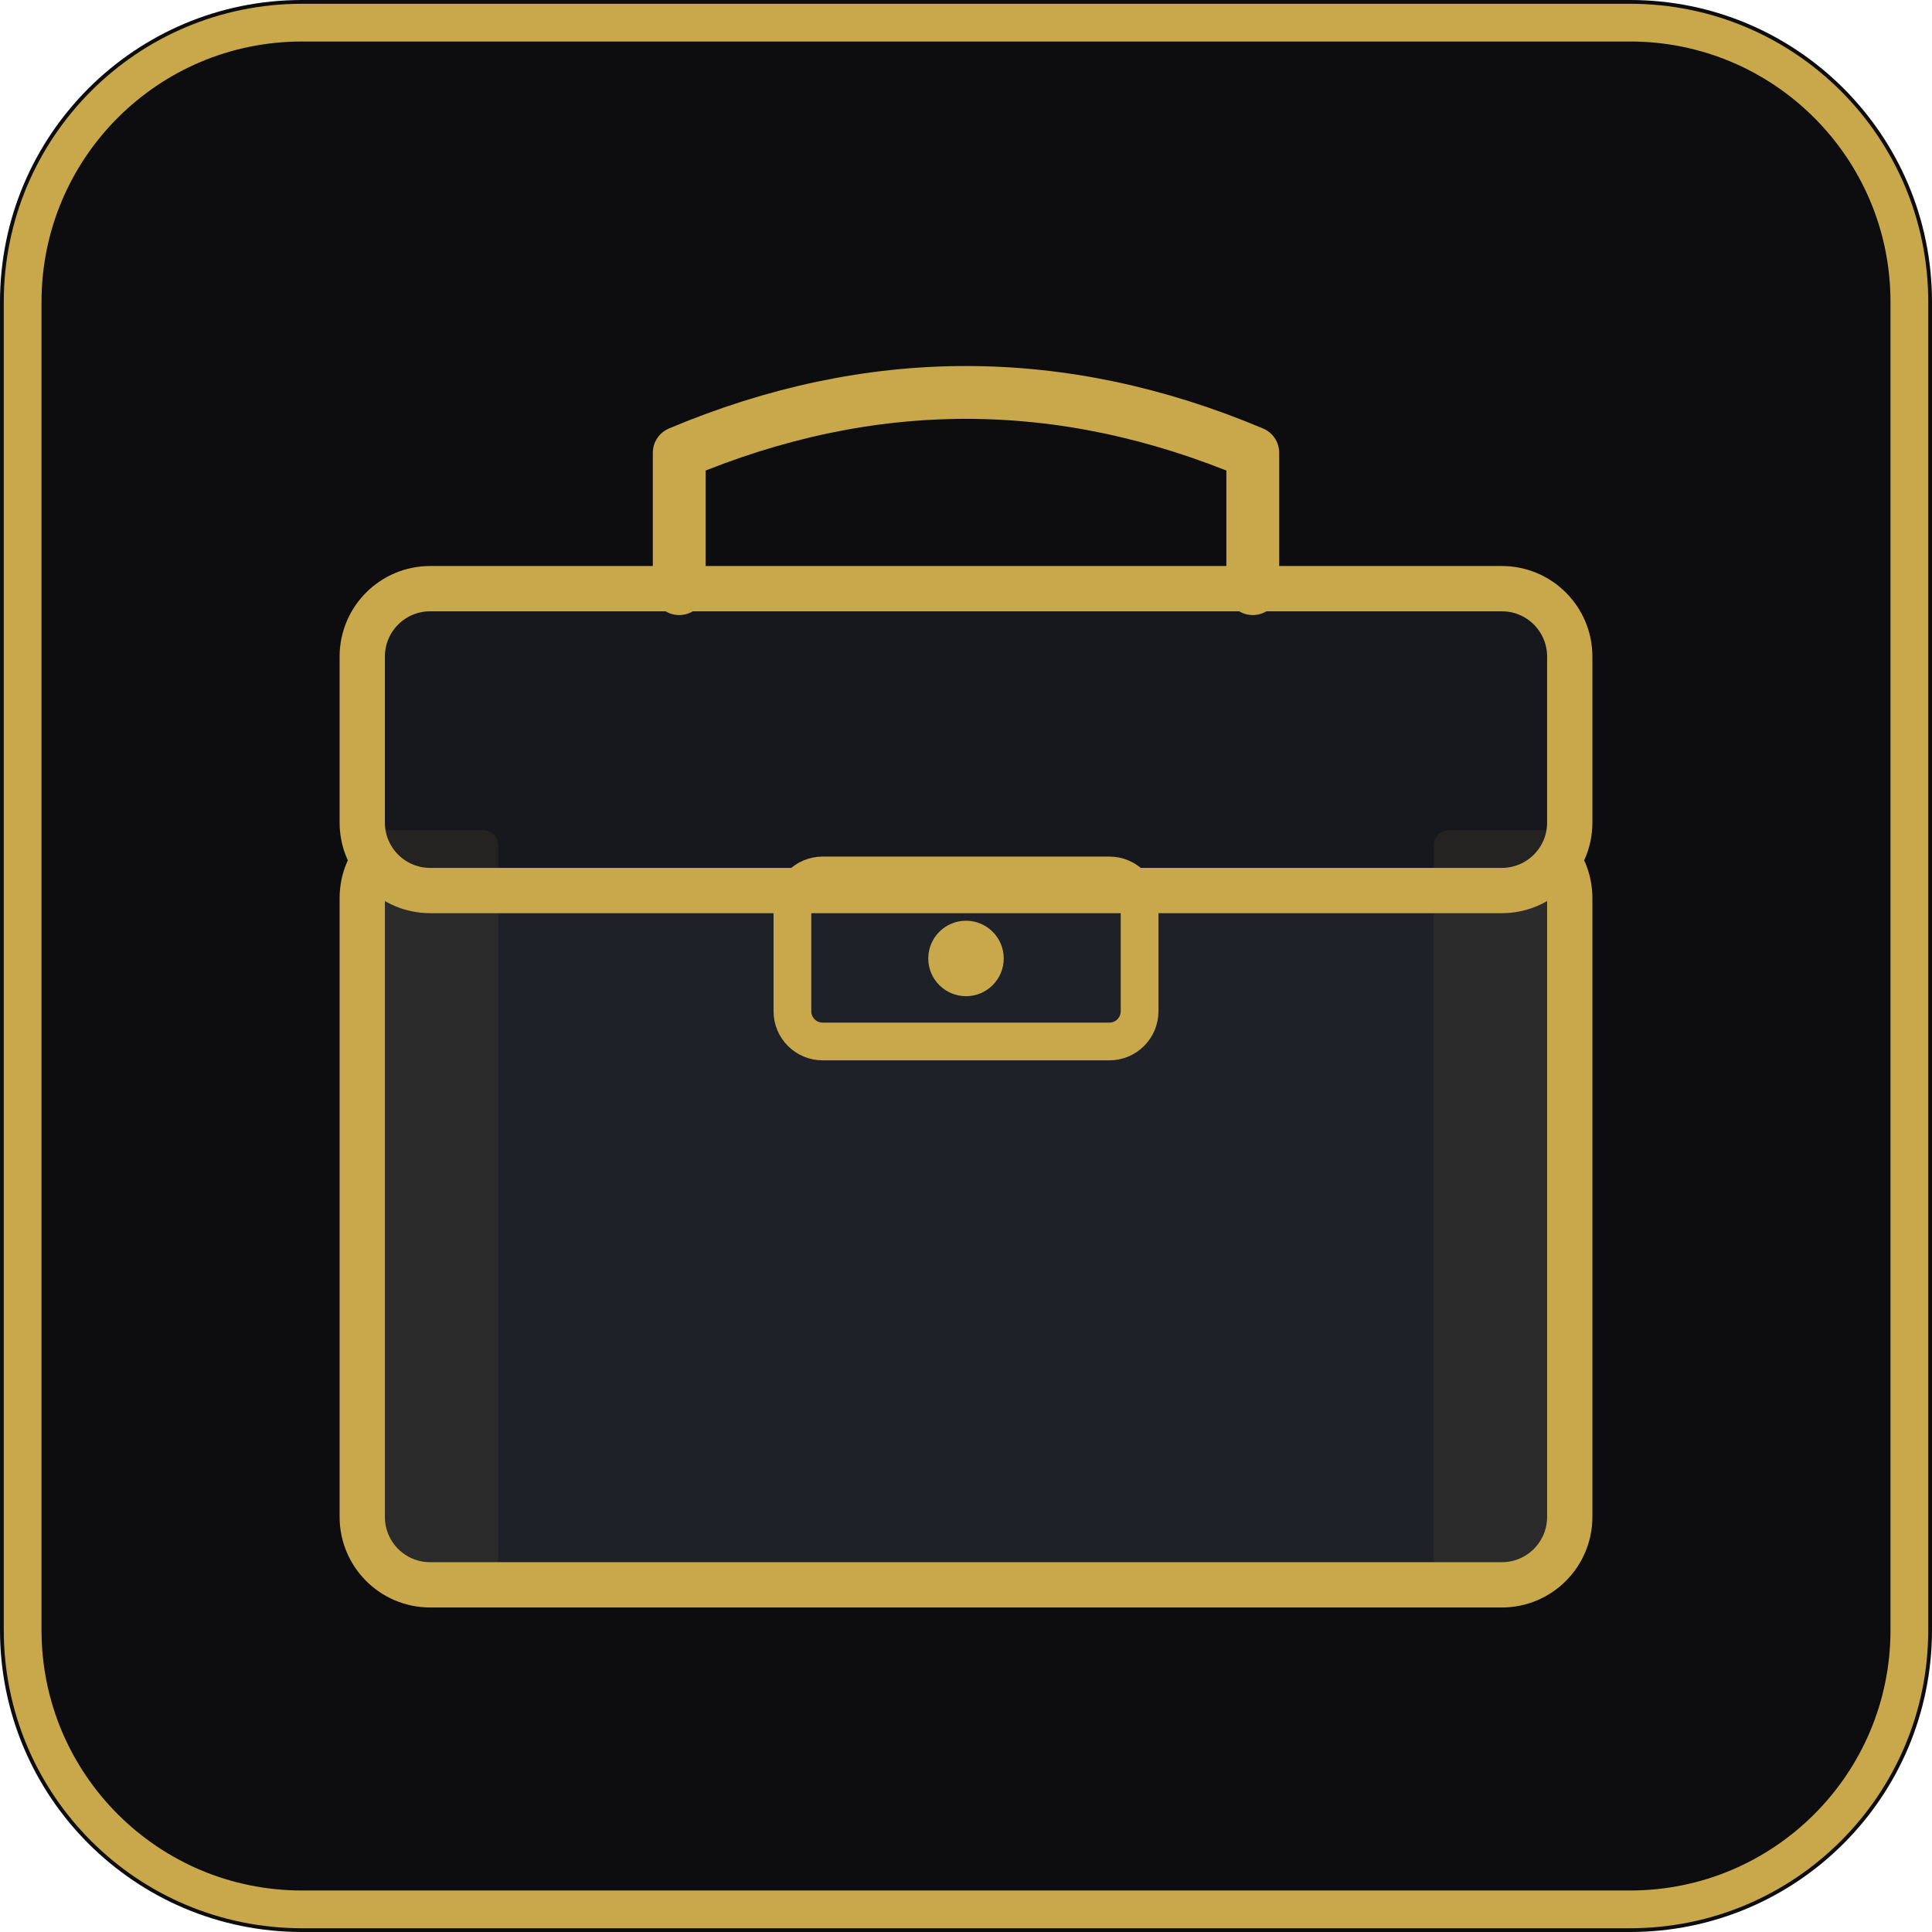
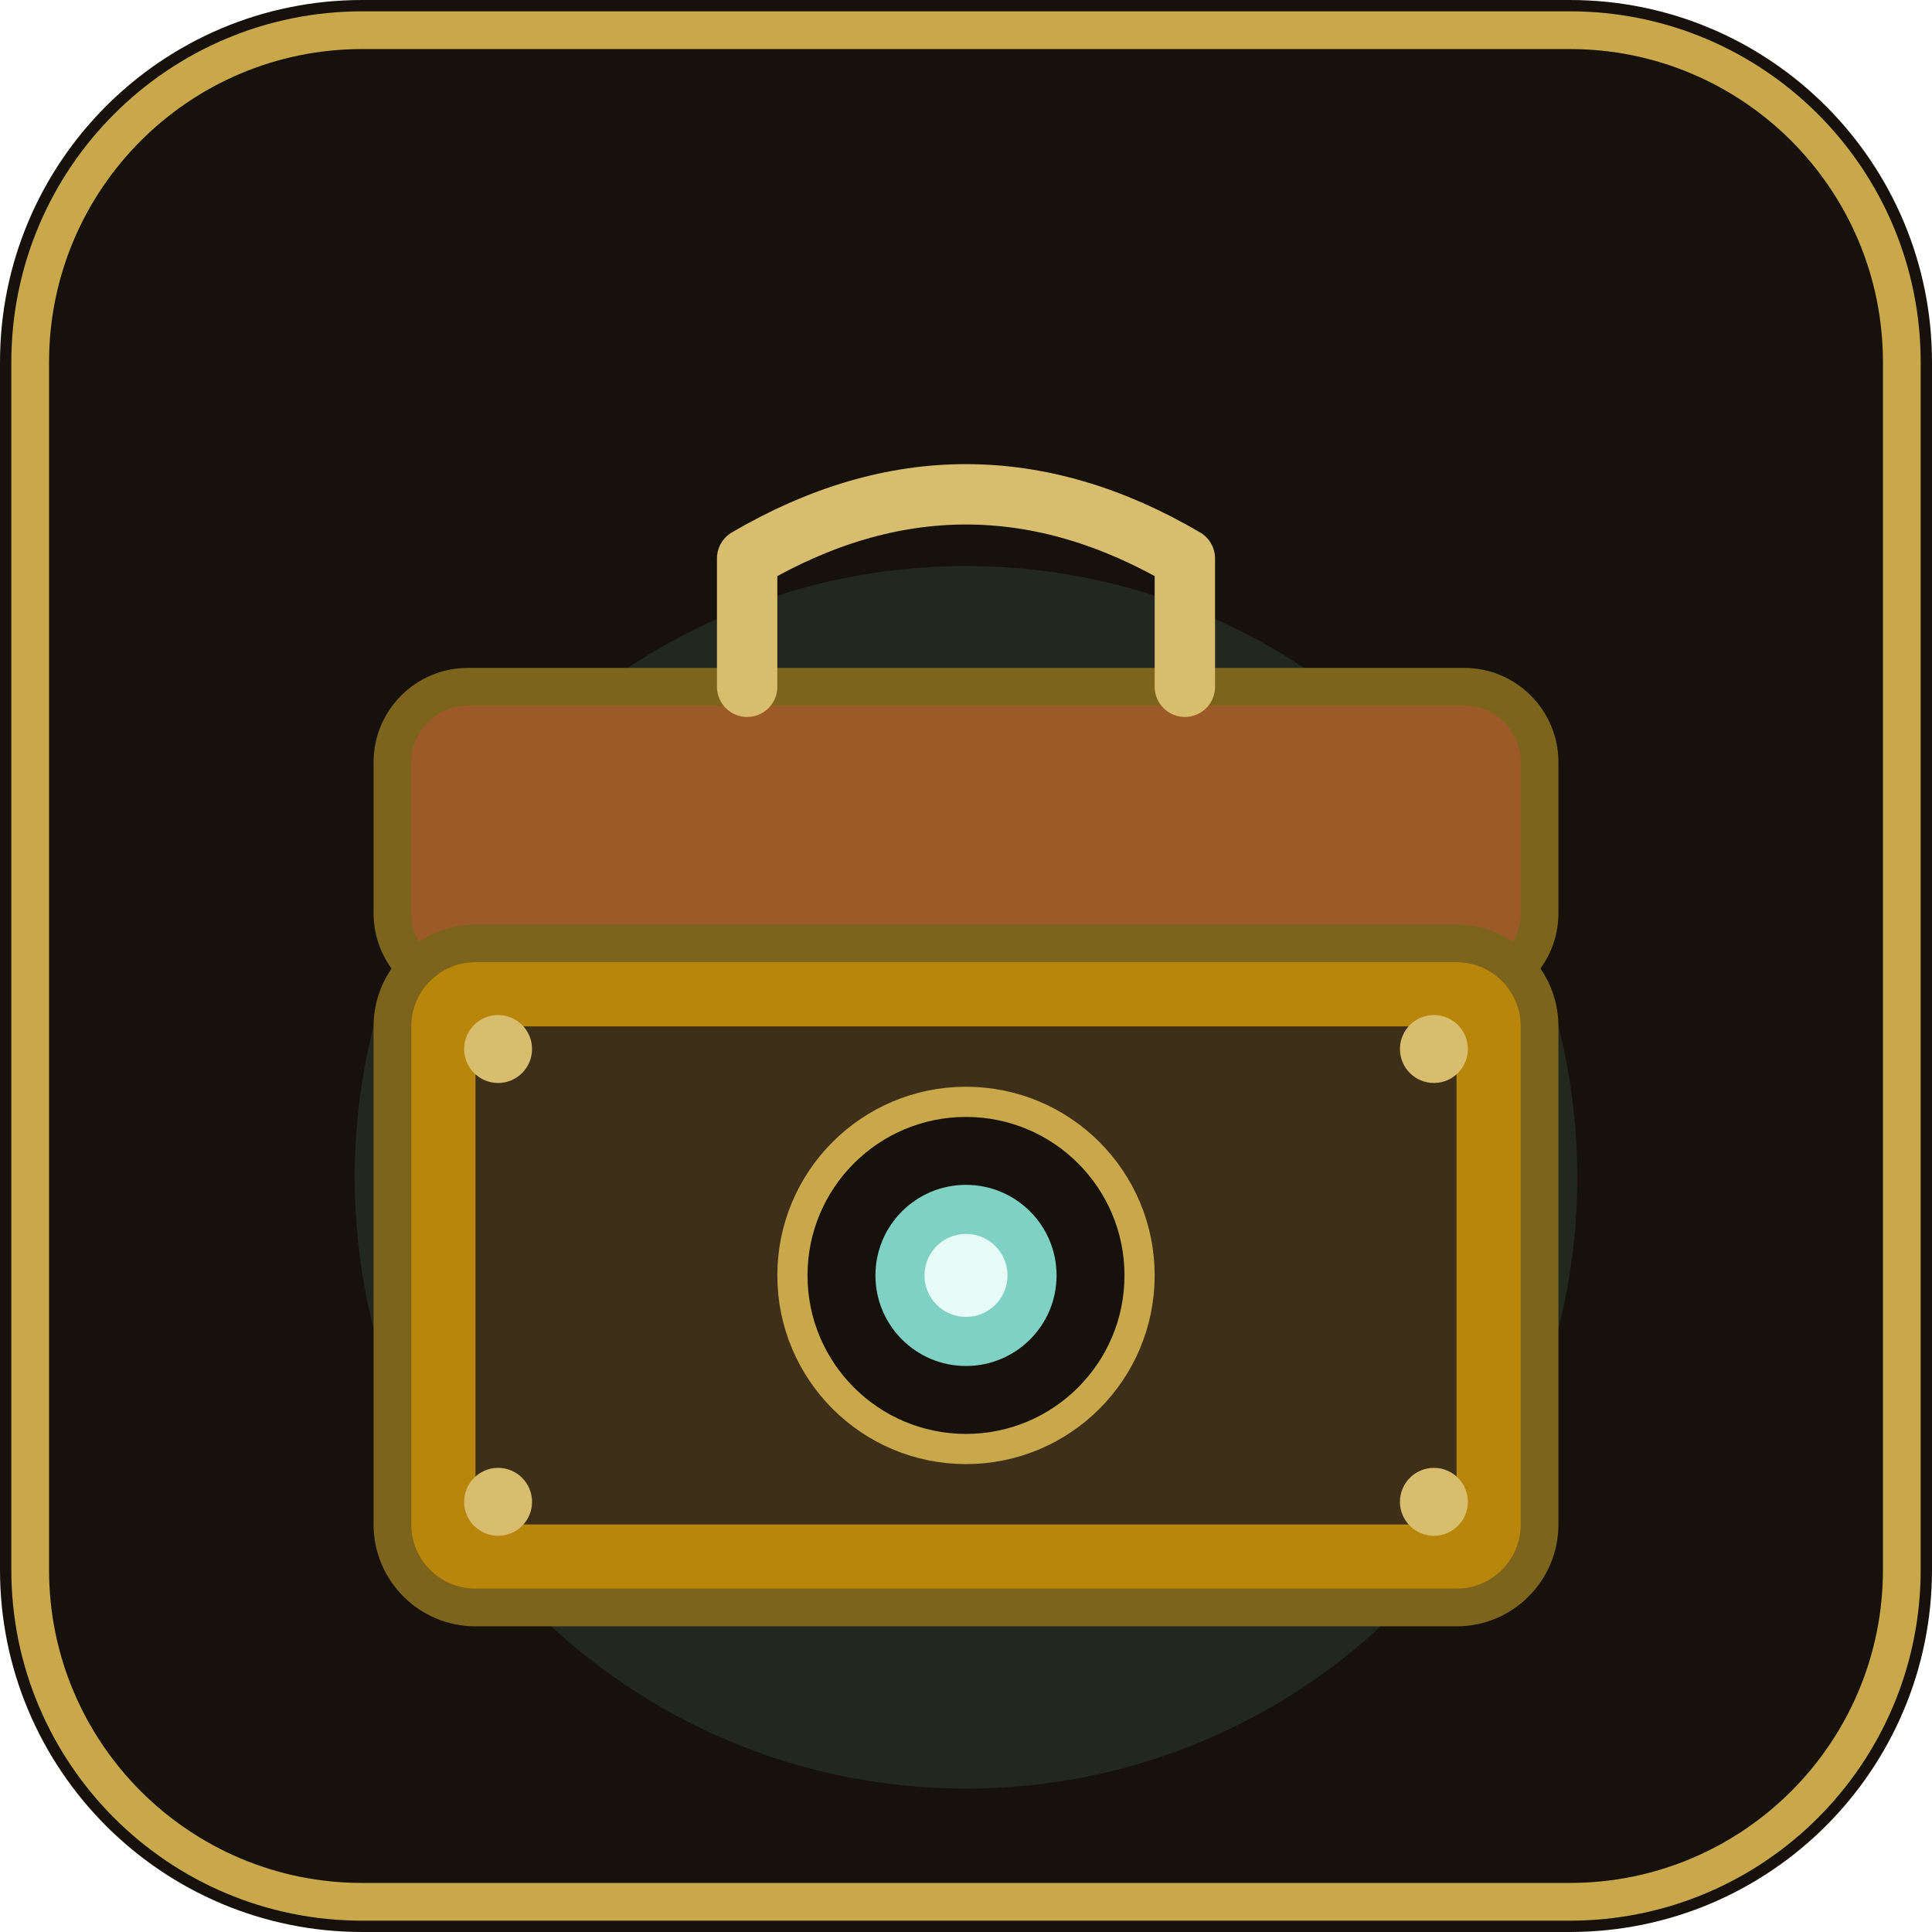
<svg xmlns="http://www.w3.org/2000/svg" viewBox="0 0 512 512">
-   <rect width="512" height="512" rx="80" fill="#0d0d0f" />
-   <rect x="6" y="6" width="500" height="500" rx="74" fill="none" stroke="#c8a84b" stroke-width="10" />
-   <rect x="96" y="220" width="320" height="200" rx="18" fill="#1e2128" stroke="#c8a84b" stroke-width="12" />
-   <rect x="96" y="156" width="320" height="80" rx="18" fill="#16181d" stroke="#c8a84b" stroke-width="12" />
-   <rect x="210" y="232" width="92" height="44" rx="8" fill="none" stroke="#c8a84b" stroke-width="10" />
-   <circle cx="256" cy="254" r="10" fill="#c8a84b" />
-   <path d="M180 156 L180 120 Q256 88 332 120 L332 156" fill="none" stroke="#c8a84b" stroke-width="14" stroke-linecap="round" stroke-linejoin="round" />
-   <rect x="96" y="220" width="36" height="200" rx="4" fill="rgba(200,168,75,0.08)" />
-   <rect x="380" y="220" width="36" height="200" rx="4" fill="rgba(200,168,75,0.08)" />
+   <rect width="512" height="512" rx="96" fill="#16110a" />
+   <rect x="8" y="8" width="496" height="496" rx="88" fill="none" stroke="#c8a84b" stroke-width="10" />
+   <circle cx="256" cy="312" r="162" fill="#7fd1c4" opacity="0.12" />
+   <rect x="104" y="182" width="304" height="80" rx="20" fill="#9c5a28" stroke="#7d641d" stroke-width="10" />
+   <path d="M198 182 L198 148 Q256 114 314 148 L314 182" fill="none" stroke="#d9bd6e" stroke-width="16" stroke-linecap="round" stroke-linejoin="round" />
+   <rect x="104" y="250" width="304" height="176" rx="22" fill="#b8860b" stroke="#7d641d" stroke-width="10" />
+   <rect x="126" y="272" width="260" height="132" rx="12" fill="#3e3018" />
+   <circle cx="256" cy="338" r="46" fill="#16110a" stroke="#c8a84b" stroke-width="8" />
+   <circle cx="256" cy="338" r="24" fill="#7fd1c4" />
+   <circle cx="256" cy="338" r="11" fill="#e7fcf7" />
+   <circle cx="132" cy="278" r="9" fill="#d9bd6e" />
+   <circle cx="380" cy="278" r="9" fill="#d9bd6e" />
+   <circle cx="132" cy="398" r="9" fill="#d9bd6e" />
+   <circle cx="380" cy="398" r="9" fill="#d9bd6e" />
</svg>
